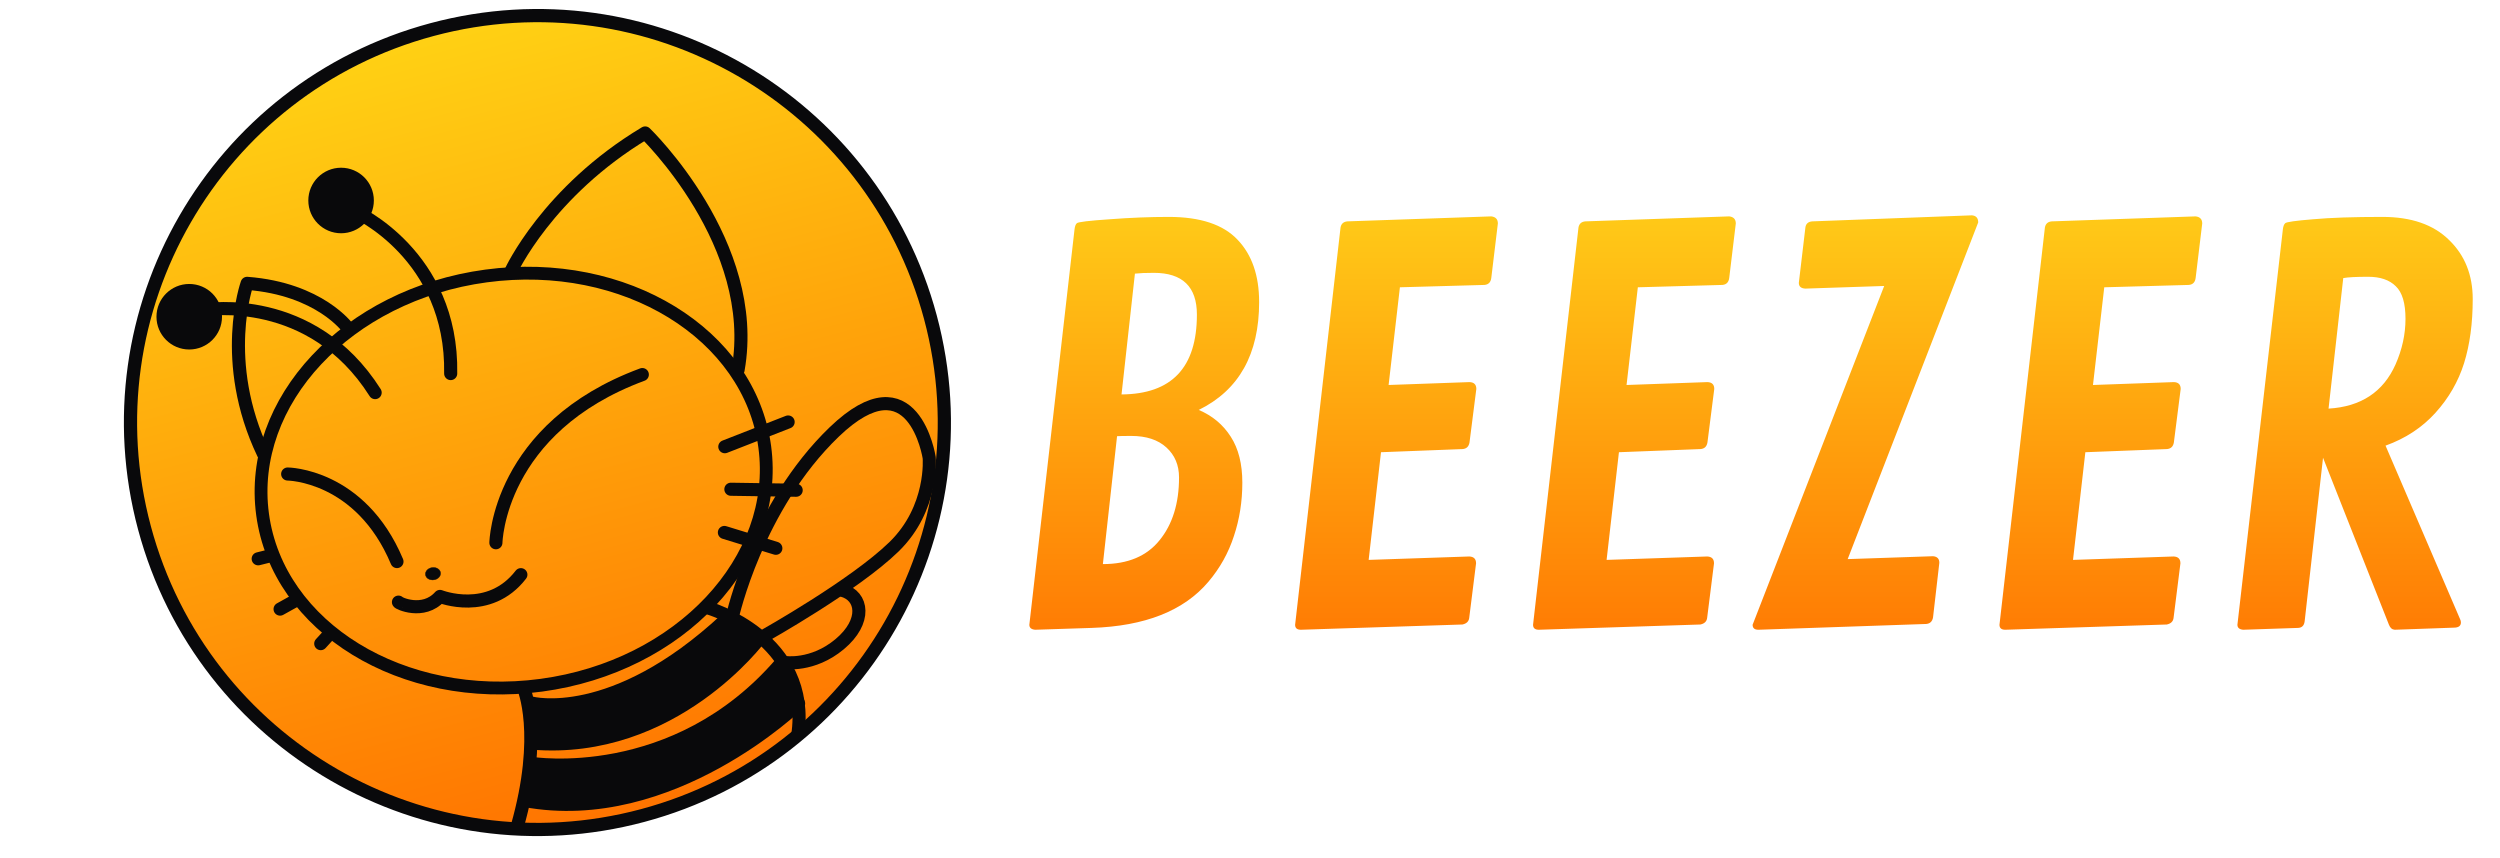
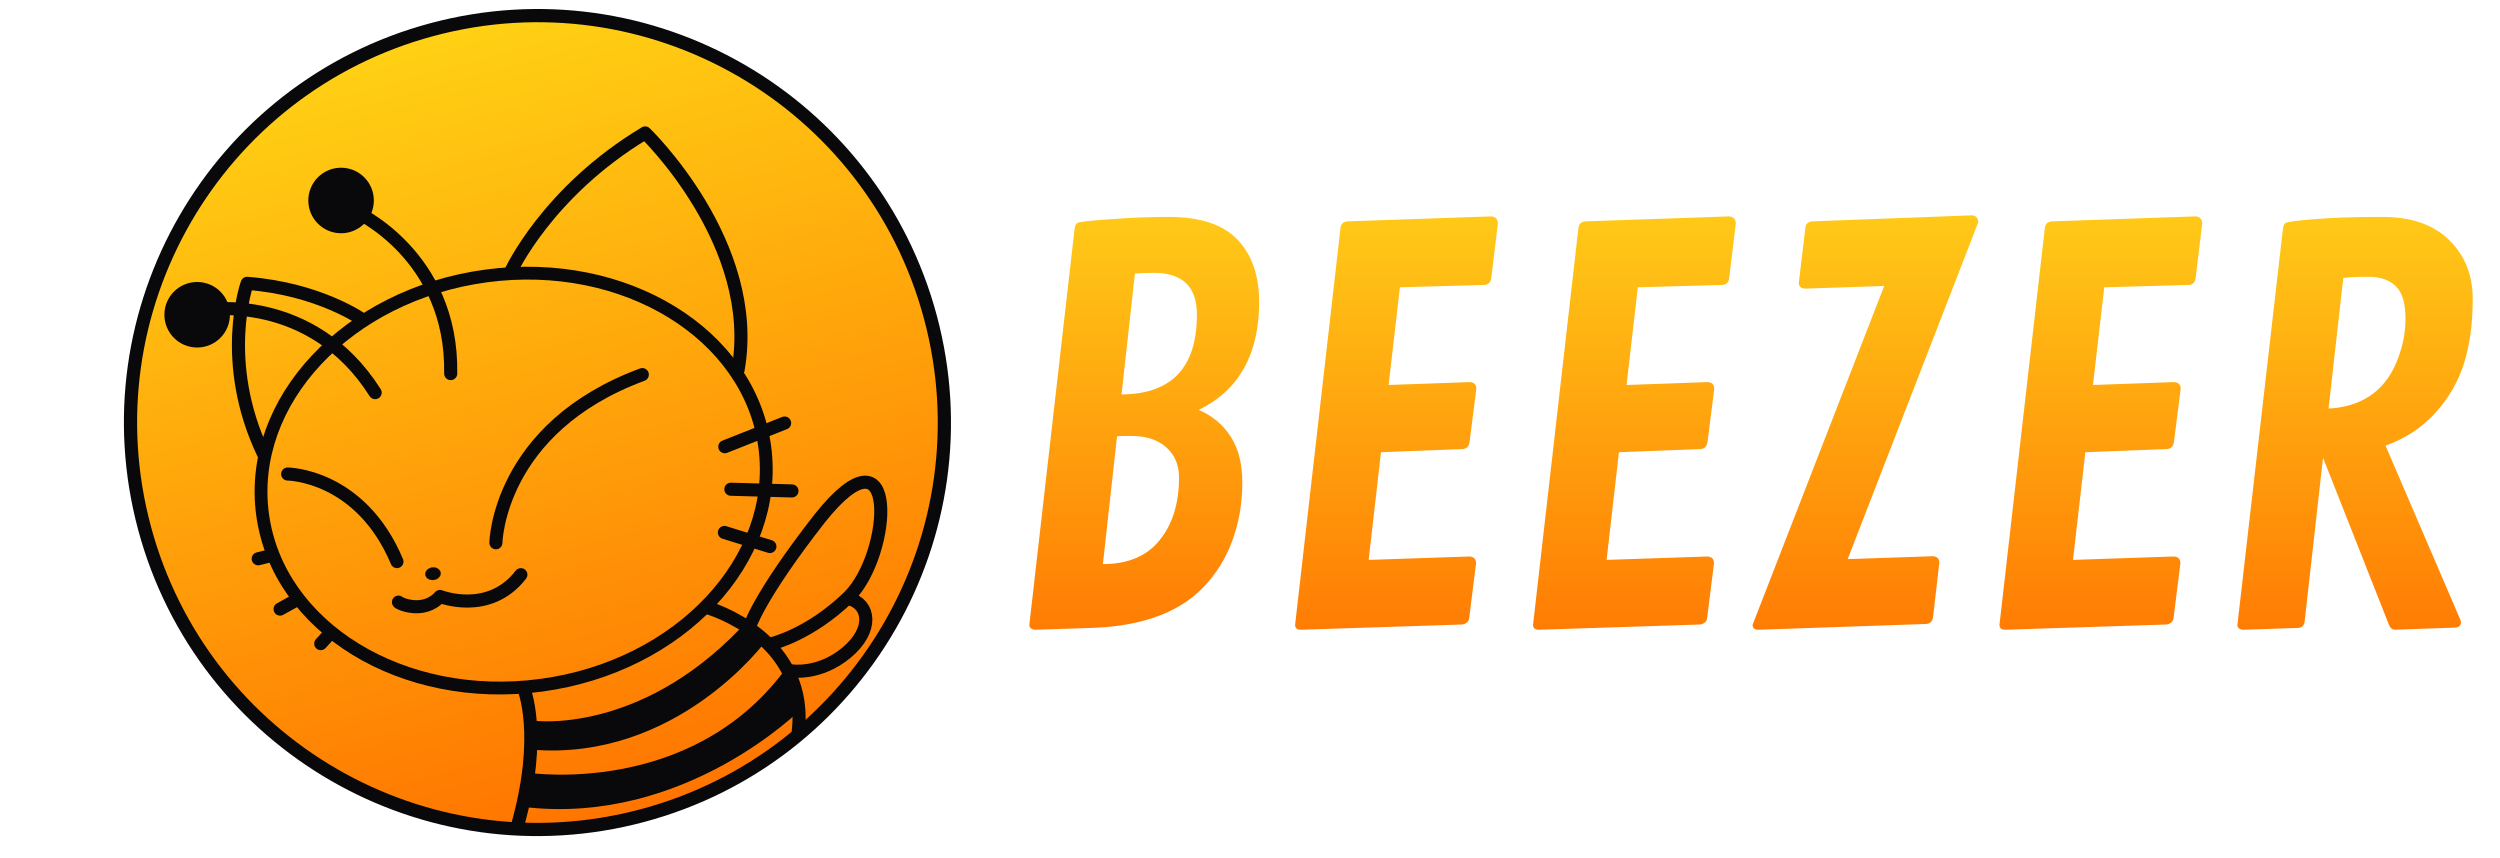
<svg xmlns="http://www.w3.org/2000/svg" xmlns:xlink="http://www.w3.org/1999/xlink" width="157.415mm" height="54.022mm" viewBox="0 0 157.415 54.022" version="1.1" id="svg5" xml:space="preserve">
  <defs id="defs2">
    <linearGradient id="linearGradient5323">
      <stop style="stop-color:#ffd214;stop-opacity:1;" offset="0" id="stop5327" />
      <stop style="stop-color:#ff7300;stop-opacity:1;" offset="1" id="stop5329" />
    </linearGradient>
-     <linearGradient xlink:href="#linearGradient5323" id="linearGradient5325" x1="113.141" y1="30.554" x2="149.996" y2="30.554" gradientUnits="userSpaceOnUse" gradientTransform="translate(-68.00331,-149.7313)" />
+     <linearGradient xlink:href="#linearGradient5323" id="linearGradient5325" x1="113.141" y1="30.554" x2="149.996" y2="30.554" gradientUnits="userSpaceOnUse" gradientTransform="matrix(1.412733,0,0,1.412733,-118.9835,-164.5083)" />
    <linearGradient id="paint0_linear_58_308" x1="181.625" y1="-22.625" x2="181.625" y2="118.375" gradientUnits="userSpaceOnUse">
      <stop stop-color="#FFDB1C" id="stop16424" />
      <stop offset="1" stop-color="#FF6D00" id="stop16426" />
    </linearGradient>
  </defs>
  <g id="layer1" transform="translate(-100.6806,-6.596571)">
-     <g id="g18576" transform="matrix(1.412733,0,0,1.412733,-51.35008,-9.962112)">
-       <circle style="fill:url(#linearGradient5325);fill-opacity:1;stroke:#09090b;stroke-width:0.589;stroke-dasharray:none;stroke-opacity:1" id="path249" cx="63.565" cy="-119.177" r="18.133" transform="rotate(75)" />
-       <ellipse style="fill:none;stroke:#09090b;stroke-width:0.572;stroke-dasharray:none;stroke-opacity:1" id="path982" cx="124.914" cy="50.273" rx="11.292" ry="9.203" transform="rotate(-7.674194)" />
-       <ellipse style="fill:#09090b;fill-opacity:1;stroke:#09090b;stroke-width:0.017;stroke-dasharray:none;stroke-opacity:1" id="path982-7" cx="120.797" cy="53.906" rx="0.338" ry="0.276" transform="rotate(-7.674194)" />
-       <path style="fill:none;stroke:#09090b;stroke-width:0.584;stroke-dasharray:none;stroke-opacity:1" d="m 130.945,42.37 c 0,0 0.904,2.058 -0.281,6.204" id="path1038" />
-       <path style="fill:none;stroke:#09090b;stroke-width:0.584;stroke-dasharray:none;stroke-opacity:1" d="m 139.176,38.816 c 0,0 4.645,1.341 3.991,5.705" id="path1040" />
-       <path style="fill:none;stroke:#09090b;stroke-width:0.584;stroke-linecap:round;stroke-linejoin:round;stroke-dasharray:none;stroke-opacity:1" d="m 130.384,23.82 c 0,0 1.621,-3.554 5.986,-6.173 0,0 5.139,4.946 4.141,10.558" id="path2615" />
-       <path style="fill:none;stroke:#09090b;stroke-width:0.584;stroke-linecap:round;stroke-linejoin:round;stroke-dasharray:none;stroke-opacity:1" d="m 123.119,26.345 c 0,0 -1.247,-1.746 -4.49,-1.995 0,0 -1.242,3.471 0.722,7.587" id="path2617" />
-       <circle style="fill:#09090b;fill-opacity:1;stroke:#09090b;stroke-width:0.507;stroke-dasharray:none;stroke-opacity:1" id="path3345" cx="122.817" cy="20.657" r="1.207" />
-       <circle style="fill:#09090b;fill-opacity:1;stroke:#09090b;stroke-width:0.507;stroke-dasharray:none;stroke-opacity:1" id="path3345-3" cx="116.049" cy="25.838" r="1.207" />
-       <path style="fill:none;stroke:#09090b;stroke-width:0.584;stroke-linecap:round;stroke-dasharray:none;stroke-opacity:1" d="m 123.431,21.138 c 0,0 4.365,1.933 4.271,7.233" id="path3480" />
-       <path style="fill:none;stroke:#09090b;stroke-width:0.584;stroke-linecap:round;stroke-dasharray:none;stroke-opacity:1" d="m 116.79,25.527 c 0,0 4.709,-0.785 7.545,3.693" id="path3480-6" />
-       <path style="fill:none;stroke:#09090b;stroke-width:0.584;stroke-linecap:round;stroke-linejoin:round;stroke-dasharray:none;stroke-opacity:1" d="m 129.717,35.912 c 0,0 0.088,-5.115 6.526,-7.496" id="path3509" />
-       <path style="fill:none;stroke:#09090b;stroke-width:0.584;stroke-linecap:round;stroke-linejoin:round;stroke-dasharray:none;stroke-opacity:1" d="m 120.436,32.848 c 0,0 3.241,0.022 4.872,3.902" id="path3511" />
-       <path style="fill:none;stroke:#09090b;stroke-width:0.584;stroke-linecap:round;stroke-linejoin:round;stroke-dasharray:none;stroke-opacity:1" d="m 125.374,38.558 c -0.035,0.03 1.102,0.581 1.852,-0.254 0,0 2.183,0.871 3.604,-0.97" id="path3600" />
-       <path style="fill:none;stroke:#09090b;stroke-width:0.584;stroke-linecap:round;stroke-linejoin:round;stroke-dasharray:none;stroke-opacity:1" d="m 119.686,36.486 -0.564,0.141" id="path3608" />
-       <path style="fill:none;stroke:#09090b;stroke-width:0.584;stroke-linecap:round;stroke-linejoin:round;stroke-dasharray:none;stroke-opacity:1" d="m 120.855,38.448 -0.757,0.421" id="path3610" />
-       <path style="fill:none;stroke:#09090b;stroke-width:0.584;stroke-linecap:round;stroke-linejoin:round;stroke-dasharray:none;stroke-opacity:1" d="m 122.31,39.969 -0.4,0.439" id="path3612" />
-       <path style="fill:none;stroke:#09090b;stroke-width:0.584;stroke-linecap:round;stroke-linejoin:round;stroke-dasharray:none;stroke-opacity:1" d="m 140.255,39.219 c 0,0 1.08,-4.916 4.541,-8.245 3.537,-3.401 4.233,1.146 4.233,1.146 0,0 0.198,2.249 -1.565,3.968 -1.764,1.72 -5.776,3.968 -5.776,3.968" id="path3614" />
-       <path style="fill:none;stroke:#09090b;stroke-width:0.584;stroke-linecap:round;stroke-linejoin:round;stroke-dasharray:none;stroke-opacity:1" d="m 142.592,41.248 c 0,0 1.235,0.198 2.447,-0.816 1.213,-1.014 1.036,-2.16 0.11,-2.403" id="path3616" />
-       <path style="fill:#09090b;fill-opacity:1;stroke:#09090b;stroke-width:0.584;stroke-linecap:round;stroke-linejoin:round;stroke-dasharray:none;stroke-opacity:1" d="m 131.304,43.055 c 0,0 3.615,0.97 8.664,-3.726 l 1.521,0.816 c 0,0 -3.858,5.225 -10.163,4.696 z" id="path3618" />
-       <path style="fill:#09090b;fill-opacity:1;stroke:#09090b;stroke-width:0.584;stroke-linecap:round;stroke-linejoin:round;stroke-dasharray:none;stroke-opacity:1" d="m 131.304,45.745 c 0,0 6.393,1.036 11.133,-4.475 l 0.772,1.808 c 0,0 -5.688,5.533 -12.213,4.321 z" id="path3620" />
-       <path style="fill:#ff6b00;fill-opacity:1;stroke:#09090b;stroke-width:0.584;stroke-linecap:round;stroke-linejoin:round;stroke-dasharray:none;stroke-opacity:1" d="m 139.92,31.631 2.822,-1.102" id="path10252" />
-       <path style="fill:#ff6b00;fill-opacity:1;stroke:#09090b;stroke-width:0.584;stroke-linecap:round;stroke-linejoin:round;stroke-dasharray:none;stroke-opacity:1" d="m 140.19,33.527 2.91,0.044" id="path10254" />
-       <path style="fill:#ff6b00;fill-opacity:1;stroke:#09090b;stroke-width:0.584;stroke-linecap:round;stroke-linejoin:round;stroke-dasharray:none;stroke-opacity:1" d="m 139.901,35.453 2.293,0.705" id="path10256" />
-     </g>
+     <circle style="fill:url(#linearGradient5325);fill-opacity:1;stroke:#09090b;stroke-width:0.832;stroke-dasharray:none;stroke-opacity:1" id="path249" cx="66.888" cy="-121.344" r="25.617" transform="rotate(75)" />
+     <ellipse style="fill:none;stroke:#09090b;stroke-width:0.808;stroke-dasharray:none;stroke-opacity:1" id="path982" cx="126.91" cy="54.292" rx="15.953" ry="13.002" transform="rotate(-7.674194)" />
+     <ellipse style="fill:#09090b;fill-opacity:1;stroke:#09090b;stroke-width:0.024;stroke-dasharray:none;stroke-opacity:1" id="path982-7" cx="121.093" cy="59.425" rx="0.478" ry="0.39" transform="rotate(-7.674194)" />
+     <path style="fill:none;stroke:#09090b;stroke-width:0.825;stroke-dasharray:none;stroke-opacity:1" d="m 133.64,49.895 c 0,0 1.277,2.907 -0.396,8.765" id="path1038" />
+     <path style="fill:none;stroke:#09090b;stroke-width:0.825;stroke-dasharray:none;stroke-opacity:1" d="m 145.268,44.874 c 0,0 6.563,1.894 5.638,8.06" id="path1040" />
+     <path style="fill:none;stroke:#09090b;stroke-width:0.825;stroke-linecap:round;stroke-linejoin:round;stroke-dasharray:none;stroke-opacity:1" d="m 132.847,23.688 c 0,0 2.29,-5.021 8.457,-8.721 0,0 7.26,6.987 5.85,14.915" id="path2615" />
+     <path style="fill:none;stroke:#09090b;stroke-width:0.825;stroke-linecap:round;stroke-linejoin:round;stroke-dasharray:none;stroke-opacity:1" d="m 123.551,26.757 c 0,0 -2.728,-1.968 -7.309,-2.32 0,0 -1.754,4.904 1.021,10.718" id="path2617" />
+     <circle style="fill:#09090b;fill-opacity:1;stroke:#09090b;stroke-width:0.717;stroke-dasharray:none;stroke-opacity:1" id="path3345" cx="122.157" cy="19.22" r="1.705" />
+     <circle style="fill:#09090b;fill-opacity:1;stroke:#09090b;stroke-width:0.717;stroke-dasharray:none;stroke-opacity:1" id="path3345-3" cx="113.095" cy="26.415" r="1.705" />
+     <path style="fill:none;stroke:#09090b;stroke-width:0.825;stroke-linecap:round;stroke-dasharray:none;stroke-opacity:1" d="m 123.025,19.901 c 0,0 6.166,2.731 6.034,10.219" id="path3480" />
+     <path style="fill:none;stroke:#09090b;stroke-width:0.825;stroke-linecap:round;stroke-dasharray:none;stroke-opacity:1" d="m 113.643,26.101 c 0,0 6.652,-1.109 10.659,5.218" id="path3480-6" />
+     <path style="fill:none;stroke:#09090b;stroke-width:0.825;stroke-linecap:round;stroke-linejoin:round;stroke-dasharray:none;stroke-opacity:1" d="m 131.905,40.773 c 0,0 0.125,-7.226 9.219,-10.589" id="path3509" />
+     <path style="fill:none;stroke:#09090b;stroke-width:0.825;stroke-linecap:round;stroke-linejoin:round;stroke-dasharray:none;stroke-opacity:1" d="m 118.793,36.444 c 0,0 4.578,0.031 6.883,5.513" id="path3511" />
+     <path style="fill:none;stroke:#09090b;stroke-width:0.825;stroke-linecap:round;stroke-linejoin:round;stroke-dasharray:none;stroke-opacity:1" d="m 125.77,44.51 c -0.05,0.043 1.557,0.821 2.616,-0.358 0,0 3.083,1.23 5.092,-1.37" id="path3600" />
+     <path style="fill:none;stroke:#09090b;stroke-width:0.825;stroke-linecap:round;stroke-linejoin:round;stroke-dasharray:none;stroke-opacity:1" d="m 117.735,41.582 -0.797,0.199" id="path3608" />
+     <path style="fill:none;stroke:#09090b;stroke-width:0.825;stroke-linecap:round;stroke-linejoin:round;stroke-dasharray:none;stroke-opacity:1" d="m 119.385,44.354 -1.069,0.595" id="path3610" />
+     <path style="fill:none;stroke:#09090b;stroke-width:0.825;stroke-linecap:round;stroke-linejoin:round;stroke-dasharray:none;stroke-opacity:1" d="m 121.441,46.503 -0.565,0.621" id="path3612" />
+     <path style="fill:none;stroke:#09090b;stroke-width:0.825;stroke-linecap:round;stroke-linejoin:round;stroke-dasharray:none;stroke-opacity:1" d="m 147.853,46.13 c 0,0 0.54,-1.898 4.448,-6.899 5.032,-6.307 4.534,2.235 1.845,4.927 -2.492,2.429 -4.887,2.972 -4.887,2.972" id="path3614" />
+     <path style="fill:none;stroke:#09090b;stroke-width:0.825;stroke-linecap:round;stroke-linejoin:round;stroke-dasharray:none;stroke-opacity:1" d="m 150.53,48.84 c 0,0 1.744,0.28 3.457,-1.152 1.713,-1.433 1.464,-3.052 0.156,-3.395" id="path3616" />
+     <path style="fill:#09090b;fill-opacity:1;stroke:#09090b;stroke-width:0.825;stroke-linecap:round;stroke-linejoin:round;stroke-dasharray:none;stroke-opacity:1" d="m 134.304,52.391 c 0,0 6.729,0.903 13.3,-5.949 l 0.933,0.311 c 0,0 -5.45,7.381 -14.358,6.634 z" id="path3618" />
+     <path style="fill:#09090b;fill-opacity:1;stroke:#09090b;stroke-width:0.825;stroke-linecap:round;stroke-linejoin:round;stroke-dasharray:none;stroke-opacity:1" d="m 133.952,55.669 c 0,0 10.324,1.547 16.425,-6.57 l 0.52,1.796 c 0,0 -7.217,7.287 -17.184,6.104 z" id="path3620" />
+     <path style="fill:#ff6b00;fill-opacity:1;stroke:#09090b;stroke-width:0.825;stroke-linecap:round;stroke-linejoin:round;stroke-dasharray:none;stroke-opacity:1" d="m 146.319,34.724 3.766,-1.491" id="path10252" />
+     <path style="fill:#ff6b00;fill-opacity:1;stroke:#09090b;stroke-width:0.825;stroke-linecap:round;stroke-linejoin:round;stroke-dasharray:none;stroke-opacity:1" d="m 146.7,37.402 3.847,0.106" id="path10254" />
+     <path style="fill:#ff6b00;fill-opacity:1;stroke:#09090b;stroke-width:0.825;stroke-linecap:round;stroke-linejoin:round;stroke-dasharray:none;stroke-opacity:1" d="m 146.293,40.123 2.864,0.886" id="path10256" />
    <g style="fill:none" id="g16439" transform="matrix(0.2645833,0,0,0.2645833,165.494,20.155)">
      <path d="m 54.688,20.625 c 0,12.417 -4.792,20.979 -14.375,25.688 3.25,1.375 5.792,3.5 7.625,6.375 1.833,2.833 2.75,6.479 2.75,10.938 0,4.458 -0.667,8.688 -2,12.688 -1.292,4 -3.312,7.625 -6.062,10.875 -5.833,6.917 -15.104,10.583 -27.812,11 L 1.375,98.625 C 0.458,98.542 0,98.146 0,97.438 L 10.75,3.375 c 0.083,-0.75 0.271,-1.25 0.562,-1.5 0.292,-0.292 2.896,-0.604 7.812,-0.938 4.917,-0.375 9.604,-0.562 14.062,-0.562 7.5,0 12.958,1.812 16.375,5.438 3.417,3.583 5.125,8.521 5.125,14.812 z M 24.25,52.5 c -1.708,0 -2.833,0.021 -3.375,0.062 L 17.5,83 c 5.958,0 10.458,-1.896 13.5,-5.688 3.083,-3.792 4.625,-8.771 4.625,-14.938 0,-2.917 -1,-5.292 -3,-7.125 -2,-1.833 -4.792,-2.75 -8.375,-2.75 z m -2.312,-9.875 c 11.958,-0.083 17.938,-6.417 17.938,-19 0,-6.625 -3.417,-9.938 -10.25,-9.938 -1.917,0 -3.417,0.062 -4.5,0.188 z m 81.188,13 -19.438,0.75 L 80.75,82 104.688,81.188 c 1.083,0.042 1.624,0.583 1.624,1.625 L 104.688,95.75 c -0.084,0.875 -0.626,1.417 -1.626,1.625 l -38.437,1.25 c -0.917,0 -1.375,-0.396 -1.375,-1.188 L 74.062,2.875 C 74.229,2 74.771,1.521 75.688,1.438 L 109.938,0.25 c 1.041,0.125 1.562,0.688 1.562,1.688 l -1.562,12.938 c -0.126,1.042 -0.667,1.604 -1.626,1.688 L 88.188,17.125 85.5,40.375 104.75,39.688 c 1.083,0.042 1.625,0.583 1.625,1.625 l -1.625,12.75 c -0.167,0.958 -0.708,1.479 -1.625,1.562 z m 56.625,0 -19.438,0.75 -2.937,25.625 23.937,-0.812 c 1.084,0.042 1.626,0.583 1.626,1.625 L 161.312,95.75 c -0.083,0.875 -0.624,1.417 -1.624,1.625 l -38.438,1.25 c -0.917,0 -1.375,-0.396 -1.375,-1.188 L 130.688,2.875 C 130.854,2 131.396,1.521 132.312,1.438 L 166.562,0.25 c 1.042,0.125 1.563,0.688 1.563,1.688 l -1.563,12.938 c -0.124,1.042 -0.666,1.604 -1.624,1.688 l -20.126,0.562 -2.687,23.25 19.25,-0.688 c 1.083,0.042 1.625,0.583 1.625,1.625 l -1.625,12.75 c -0.167,0.958 -0.708,1.479 -1.625,1.562 z M 186.312,1.438 224.312,0 c 1,0.083 1.5,0.646 1.5,1.688 l -31.062,80.125 20.312,-0.688 c 1,0.083 1.5,0.604 1.5,1.562 l -1.5,13 c -0.166,0.958 -0.708,1.479 -1.624,1.562 L 173.5,98.625 c -0.917,0 -1.375,-0.396 -1.375,-1.188 l 31.313,-80.625 -18.75,0.625 c -1.042,-0.042 -1.563,-0.5 -1.563,-1.375 L 184.688,2.875 C 184.812,2 185.354,1.521 186.312,1.438 Z M 270.75,55.625 251.312,56.375 248.375,82 272.312,81.188 c 1.084,0.042 1.626,0.583 1.626,1.625 L 272.312,95.75 c -0.083,0.875 -0.624,1.417 -1.624,1.625 l -38.438,1.25 c -0.917,0 -1.375,-0.396 -1.375,-1.188 L 241.688,2.875 C 241.854,2 242.396,1.521 243.312,1.438 L 277.562,0.25 c 1.042,0.125 1.563,0.688 1.563,1.688 l -1.563,12.938 c -0.124,1.042 -0.666,1.604 -1.624,1.688 l -20.126,0.562 -2.687,23.25 19.25,-0.688 c 1.083,0.042 1.625,0.583 1.625,1.625 l -1.625,12.75 c -0.167,0.958 -0.708,1.479 -1.625,1.562 z m 69.938,41.25 c 0,0.833 -0.563,1.25 -1.688,1.25 l -14.062,0.5 c -0.626,-0.042 -1.084,-0.438 -1.376,-1.188 L 307.875,57.688 303.5,96.625 c -0.125,1 -0.646,1.521 -1.562,1.562 L 288.875,98.625 C 287.958,98.542 287.5,98.146 287.5,97.438 L 298.312,3.375 c 0.084,-0.75 0.271,-1.25 0.563,-1.5 0.292,-0.292 2.5,-0.604 6.625,-0.938 4.125,-0.375 9.625,-0.562 16.5,-0.562 6.875,0 12.167,1.833 15.875,5.5 3.75,3.625 5.625,8.312 5.625,14.062 0,5.75 -0.688,10.833 -2.062,15.25 -1.376,4.375 -3.646,8.312 -6.813,11.812 -3.167,3.5 -7.125,6.104 -11.875,7.812 L 340.5,96.125 c 0.125,0.25 0.188,0.5 0.188,0.75 z m -28,-81.938 -3.5,31.062 c 7.708,-0.458 13.02,-3.958 15.937,-10.5 1.583,-3.583 2.375,-7.208 2.375,-10.875 0,-3.708 -0.771,-6.292 -2.312,-7.75 -1.5,-1.5 -3.688,-2.25 -6.563,-2.25 -2.875,0 -4.854,0.104 -5.937,0.312 z" fill="url(#paint0_linear_58_308)" id="path16422" style="fill:url(#paint0_linear_58_308)" />
    </g>
  </g>
</svg>
